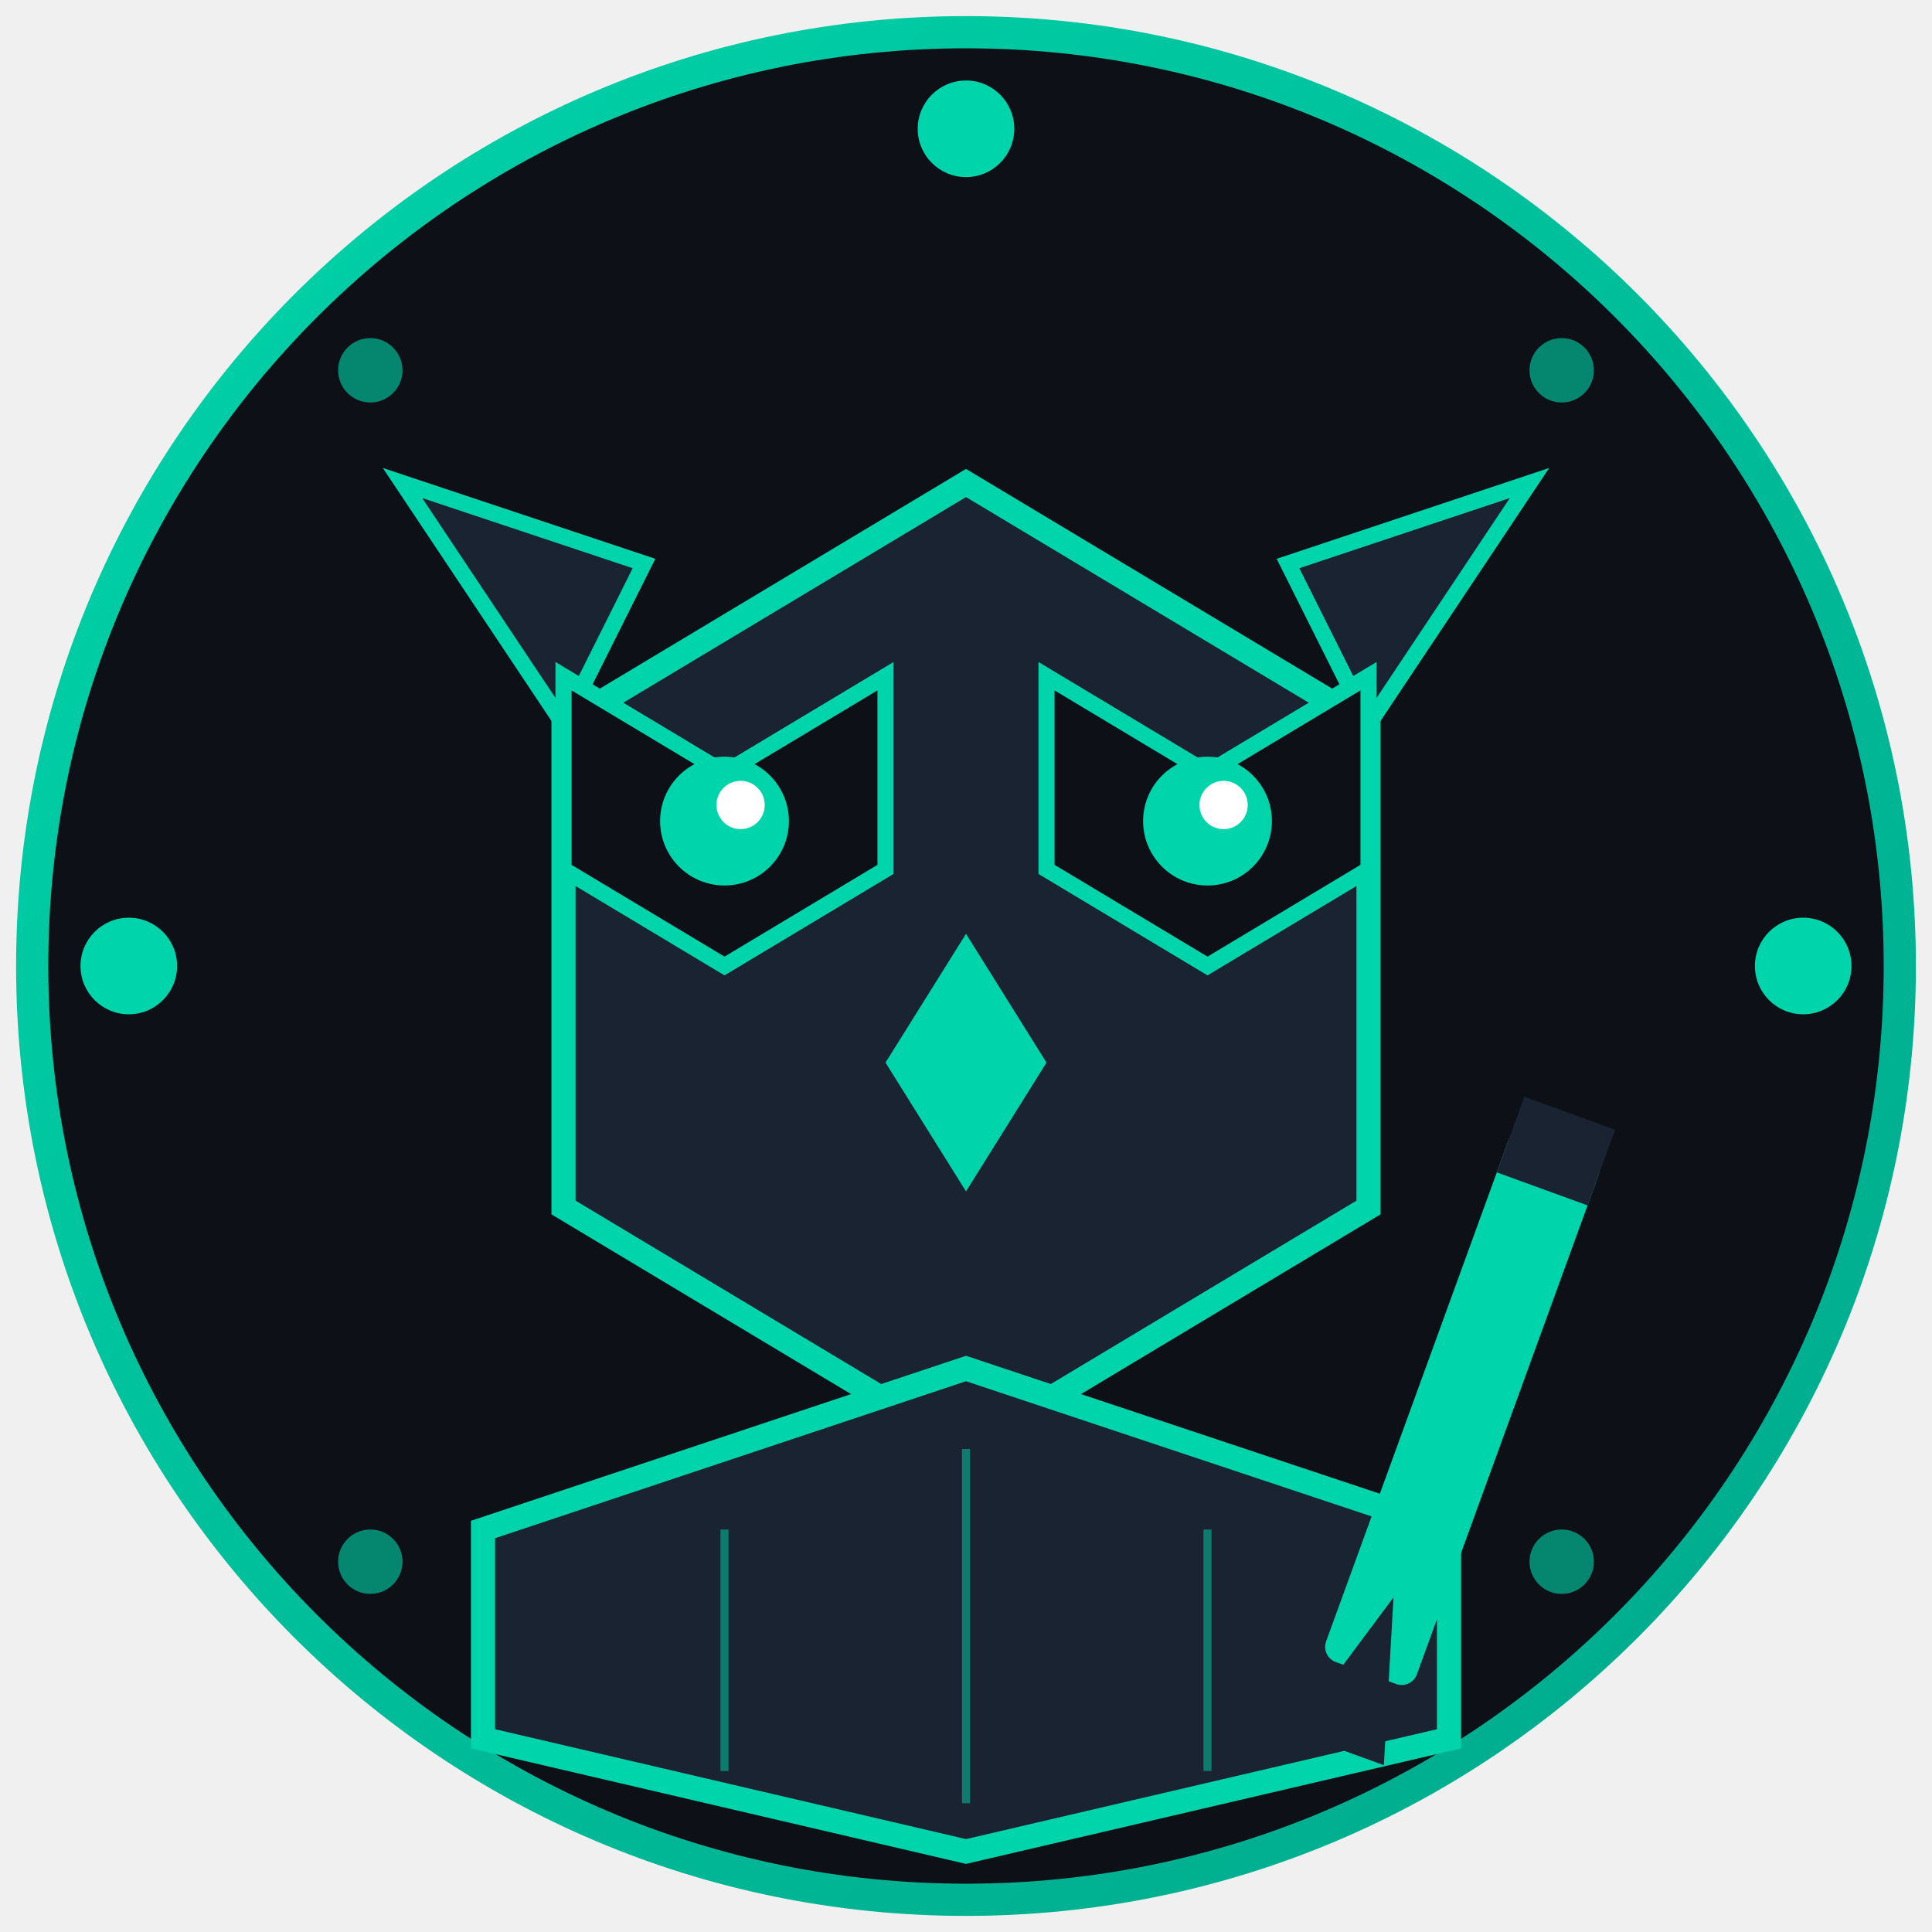
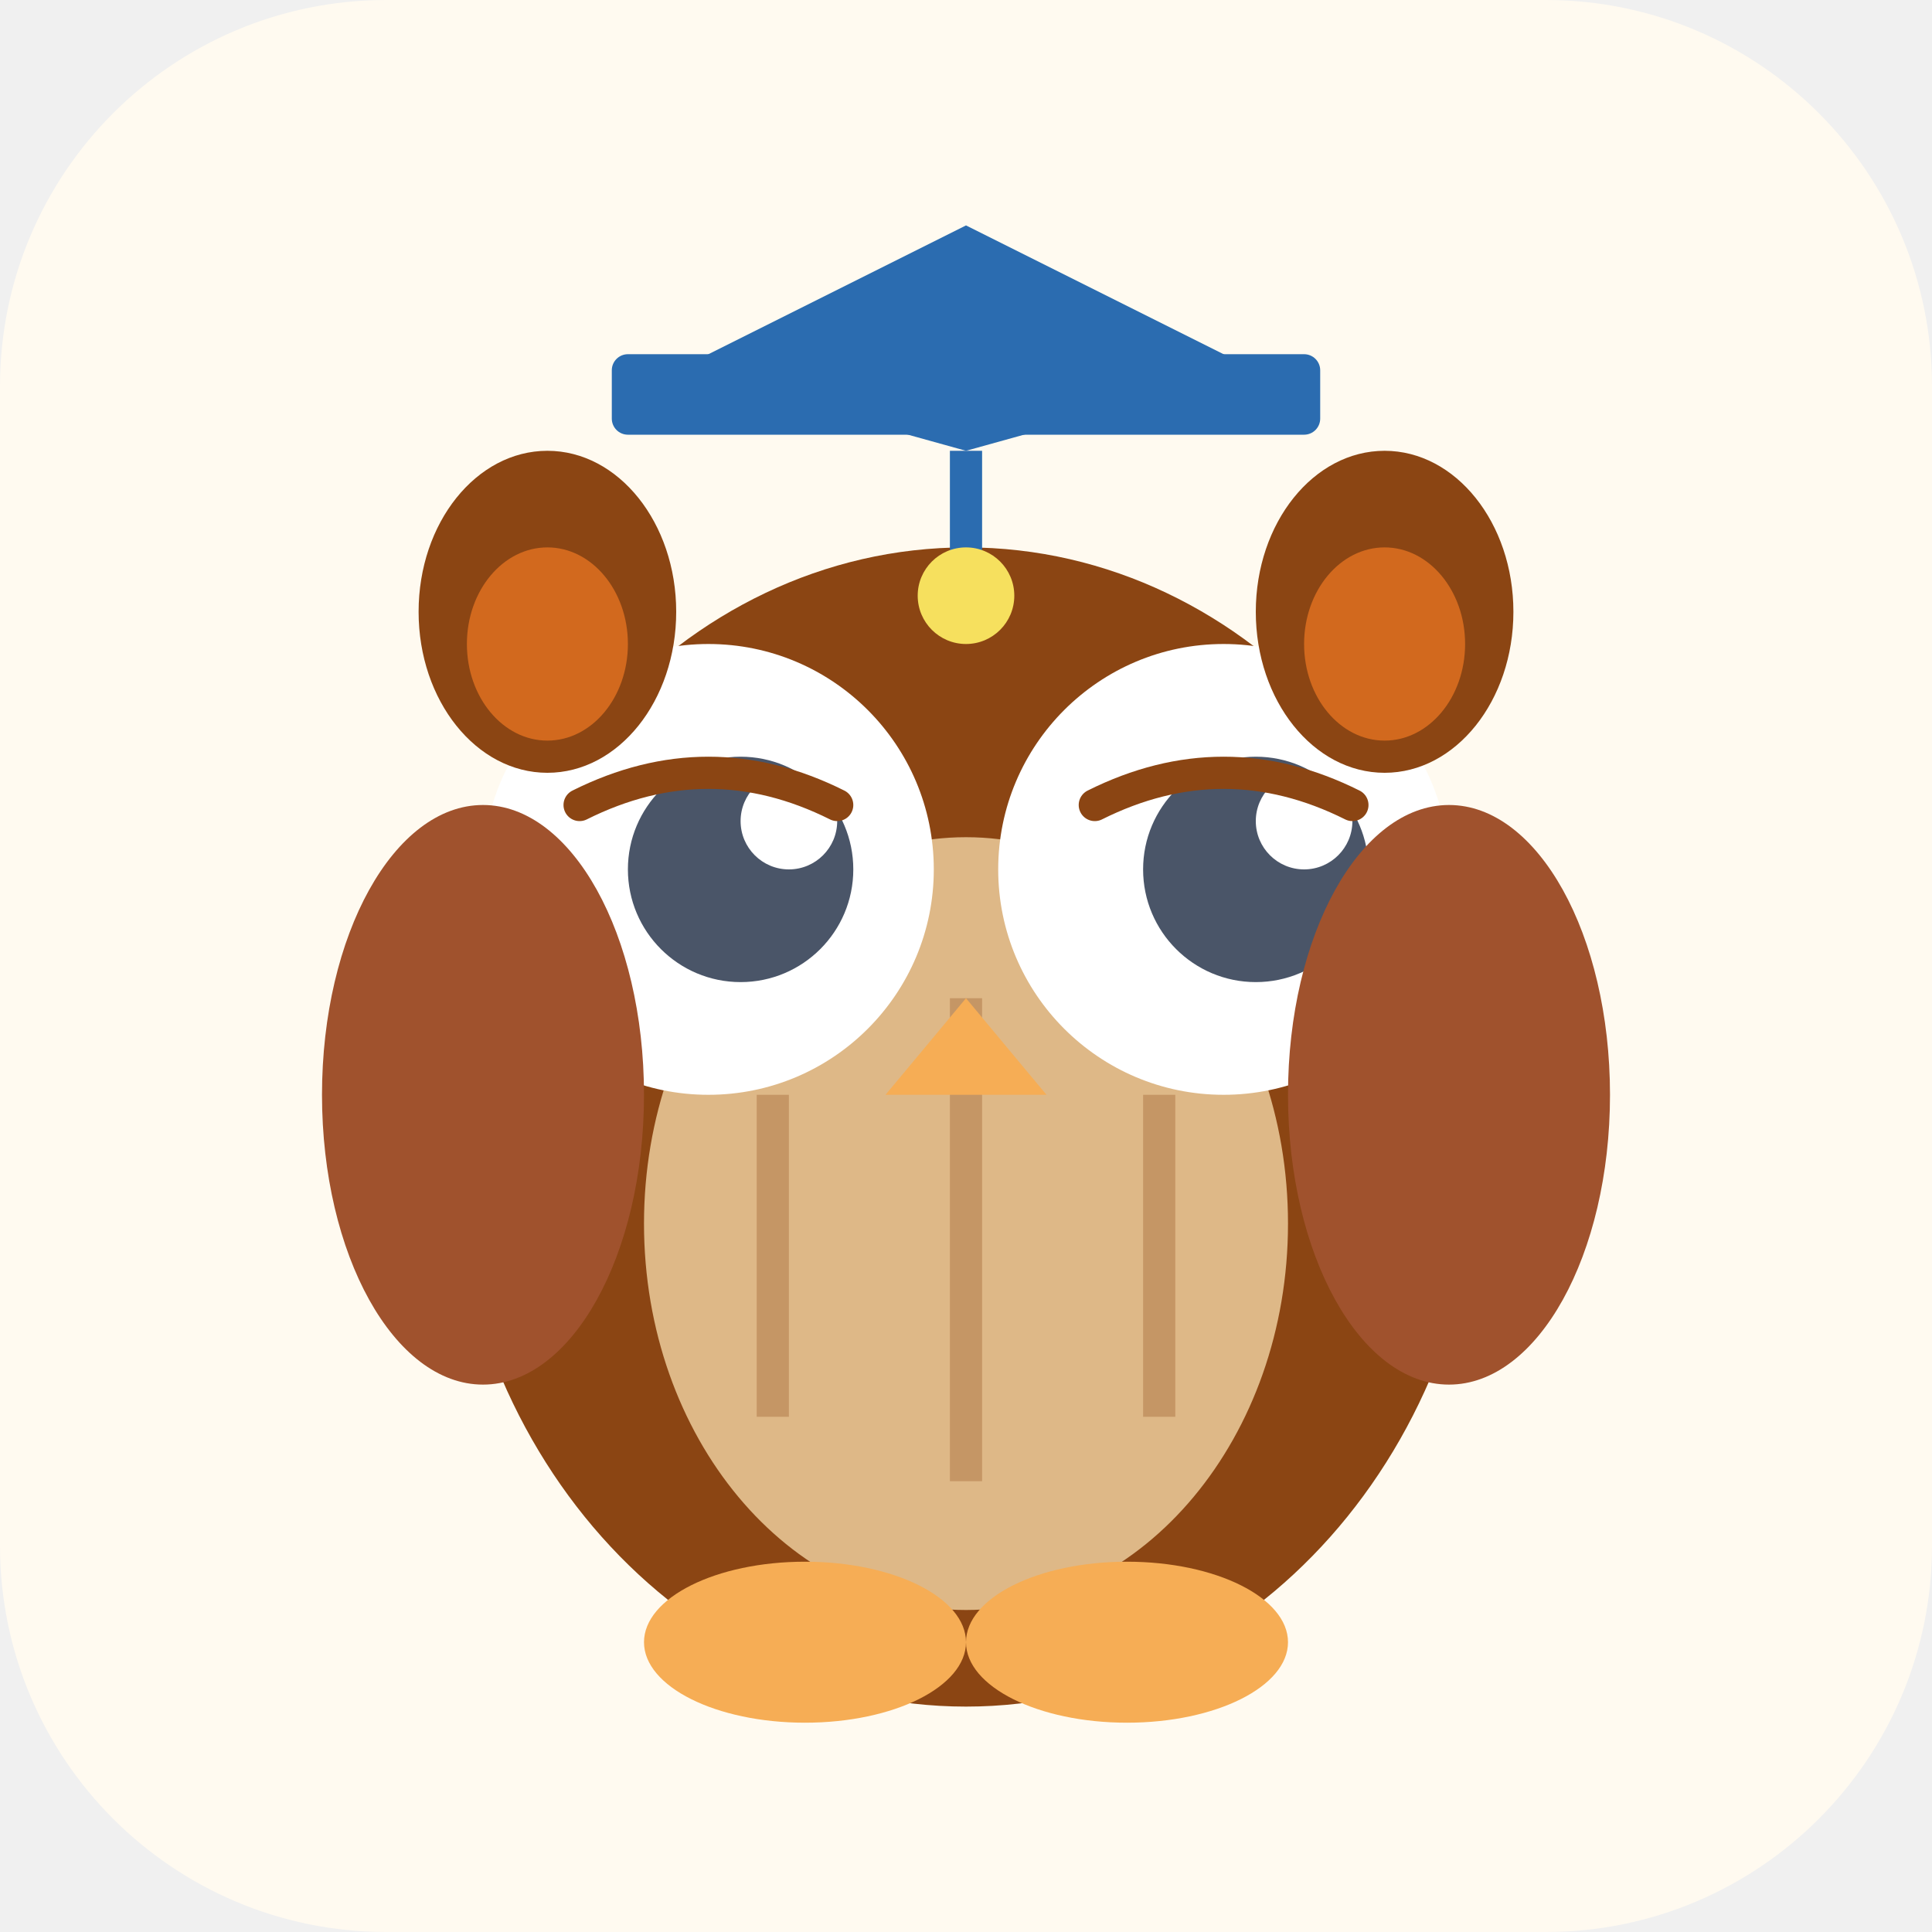
<svg xmlns="http://www.w3.org/2000/svg" viewBox="0 0 120 120">
-   <defs>
-     <linearGradient id="geo4" x1="0%" y1="0%" x2="100%" y2="100%">
-       <stop offset="0%" style="stop-color:#00D4AA" />
-       <stop offset="100%" style="stop-color:#00A88A" />
-     </linearGradient>
-   </defs>
-   <circle cx="60" cy="60" r="58" fill="#0D1117" />
-   <circle cx="60" cy="60" r="58" fill="none" stroke="url(#geo4)" stroke-width="2" />
-   <circle cx="60" cy="8" r="3" fill="#00D4AA" />
-   <circle cx="60" cy="112" r="3" fill="#00D4AA" />
-   <circle cx="8" cy="60" r="3" fill="#00D4AA" />
-   <circle cx="112" cy="60" r="3" fill="#00D4AA" />
-   <circle cx="23" cy="23" r="2" fill="#00D4AA" opacity="0.6" />
-   <circle cx="97" cy="23" r="2" fill="#00D4AA" opacity="0.6" />
-   <circle cx="23" cy="97" r="2" fill="#00D4AA" opacity="0.6" />
-   <circle cx="97" cy="97" r="2" fill="#00D4AA" opacity="0.6" />
-   <polygon points="60,30 85,45 85,75 60,90 35,75 35,45" fill="#1a2332" stroke="#00D4AA" stroke-width="1.5" />
-   <polygon points="35,45 25,30 40,35" fill="#1a2332" stroke="#00D4AA" stroke-width="1" />
-   <polygon points="85,45 95,30 80,35" fill="#1a2332" stroke="#00D4AA" stroke-width="1" />
-   <polygon points="45,48 55,42 55,54 45,60 35,54 35,42" fill="#0D1117" stroke="#00D4AA" stroke-width="1" />
-   <polygon points="75,48 85,42 85,54 75,60 65,54 65,42" fill="#0D1117" stroke="#00D4AA" stroke-width="1" />
-   <circle cx="45" cy="51" r="4" fill="#00D4AA" />
-   <circle cx="75" cy="51" r="4" fill="#00D4AA" />
-   <circle cx="46" cy="50" r="1.5" fill="#fff" />
-   <circle cx="76" cy="50" r="1.5" fill="#fff" />
-   <polygon points="60,58 55,66 60,74 65,66" fill="#00D4AA" />
-   <polygon points="60,85 90,95 90,108 60,115 30,108 30,95" fill="#1a2332" stroke="#00D4AA" stroke-width="1.5" />
-   <line x1="60" y1="90" x2="60" y2="112" stroke="#00D4AA" stroke-width="0.5" opacity="0.5" />
-   <line x1="45" y1="95" x2="45" y2="110" stroke="#00D4AA" stroke-width="0.5" opacity="0.5" />
-   <line x1="75" y1="95" x2="75" y2="110" stroke="#00D4AA" stroke-width="0.5" opacity="0.5" />
-   <rect x="88" y="70" width="6" height="35" rx="1" fill="#00D4AA" transform="rotate(20, 91, 87)" />
-   <polygon points="91,100 88,110 94,110" fill="#1a2332" transform="rotate(20, 91, 87)" />
-   <rect x="88" y="68" width="6" height="5" fill="#1a2332" transform="rotate(20, 91, 87)" />
+   <rect width="120" height="120" rx="24" fill="#FFFAF0" />
+   <ellipse cx="60" cy="70" rx="32" ry="36" fill="#8B4513" />
+   <ellipse cx="60" cy="76" rx="20" ry="24" fill="#DEB887" />
+   <line x1="48" y1="68" x2="48" y2="88" stroke="#8B4513" stroke-width="2" opacity="0.3" />
+   <line x1="60" y1="62" x2="60" y2="92" stroke="#8B4513" stroke-width="2" opacity="0.3" />
+   <line x1="72" y1="68" x2="72" y2="88" stroke="#8B4513" stroke-width="2" opacity="0.3" />
+   <circle cx="44" cy="54" r="14" fill="white" />
+   <circle cx="76" cy="54" r="14" fill="white" />
+   <circle cx="46" cy="54" r="7" fill="#4A5568" />
+   <circle cx="78" cy="54" r="7" fill="#4A5568" />
+   <circle cx="49" cy="51" r="3" fill="white" />
+   <circle cx="81" cy="51" r="3" fill="white" />
+   <path d="M36 50 Q44 46 52 50" stroke="#8B4513" stroke-width="2" fill="none" stroke-linecap="round" />
+   <path d="M68 50 Q76 46 84 50" stroke="#8B4513" stroke-width="2" fill="none" stroke-linecap="round" />
+   <polygon points="60,62 55,68 65,68" fill="#F6AD55" />
+   <ellipse cx="34" cy="38" rx="8" ry="10" fill="#8B4513" />
+   <ellipse cx="86" cy="38" rx="8" ry="10" fill="#8B4513" />
+   <ellipse cx="34" cy="40" rx="5" ry="6" fill="#D2691E" />
+   <ellipse cx="86" cy="40" rx="5" ry="6" fill="#D2691E" />
+   <ellipse cx="30" cy="68" rx="10" ry="18" fill="#A0522D" />
+   <ellipse cx="90" cy="68" rx="10" ry="18" fill="#A0522D" />
+   <rect x="38" y="22" width="44" height="5" rx="1" fill="#2B6CB0" />
+   <polygon points="60,14 42,23 60,28 78,23" fill="#2B6CB0" />
+   <line x1="60" y1="28" x2="60" y2="35" stroke="#2B6CB0" stroke-width="2" />
+   <circle cx="60" cy="37" r="3" fill="#F6E05E" />
+   <ellipse cx="50" cy="102" rx="10" ry="5" fill="#F6AD55" />
+   <ellipse cx="70" cy="102" rx="10" ry="5" fill="#F6AD55" />
</svg>
